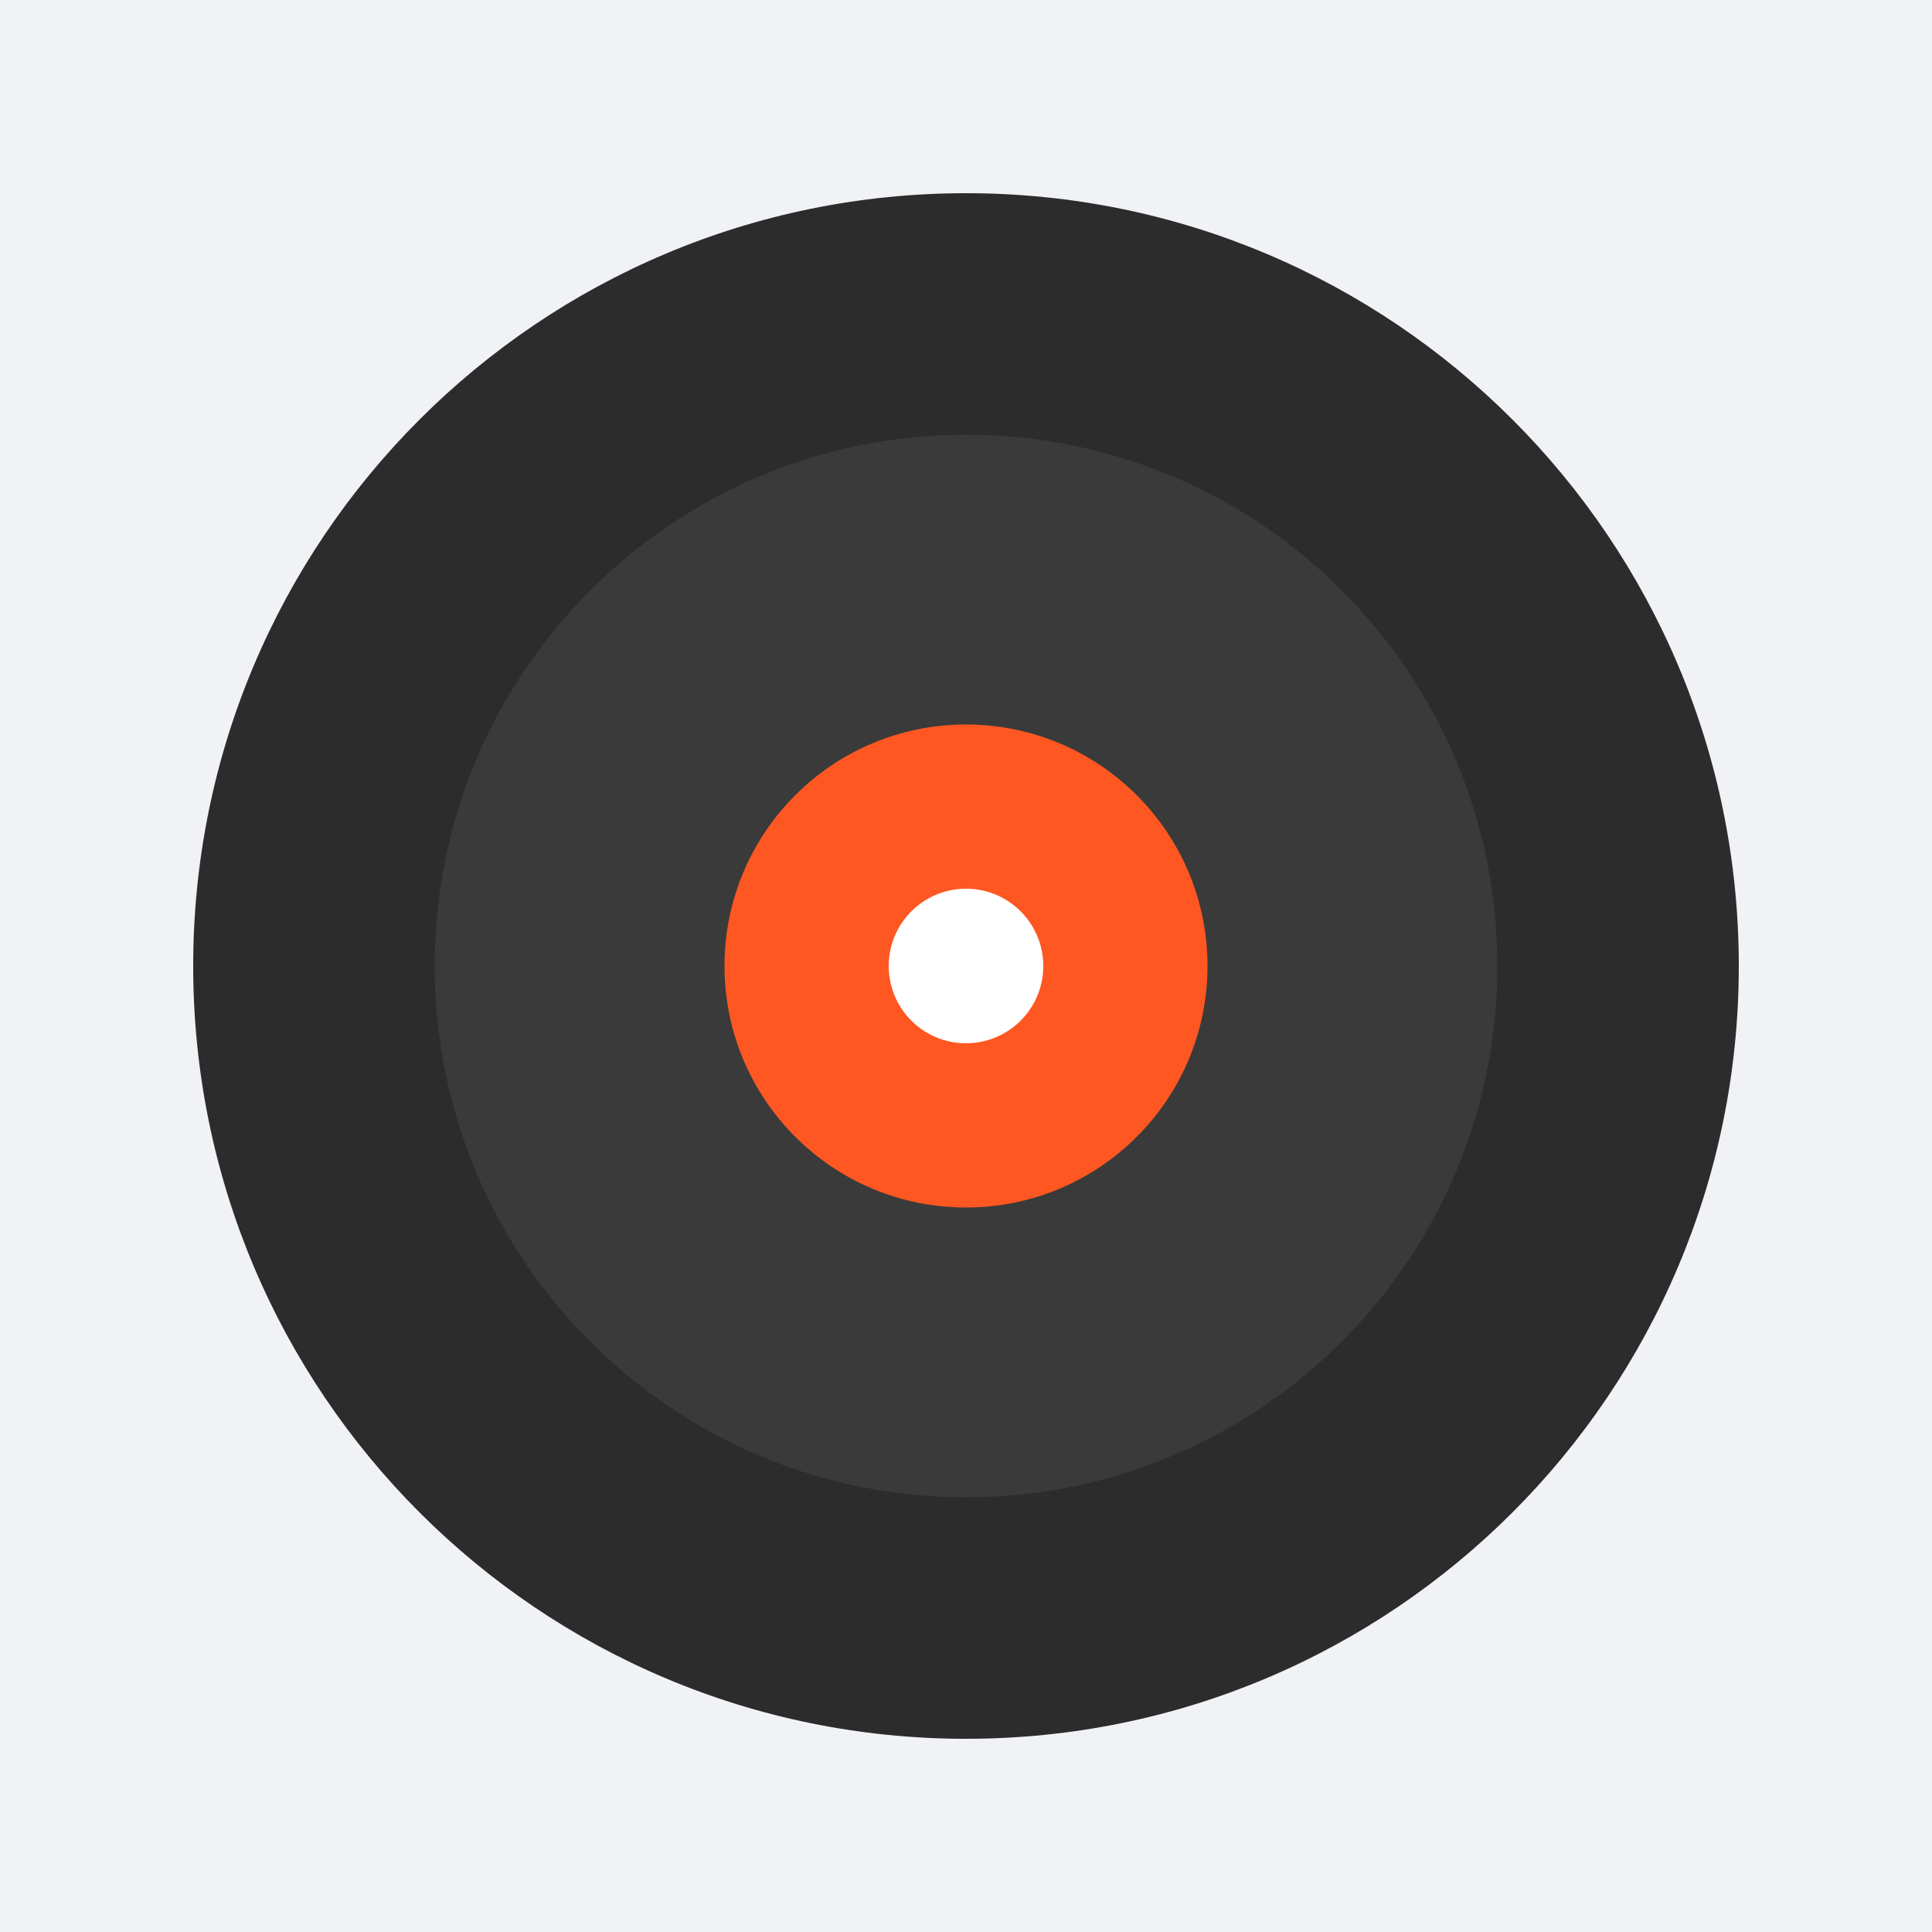
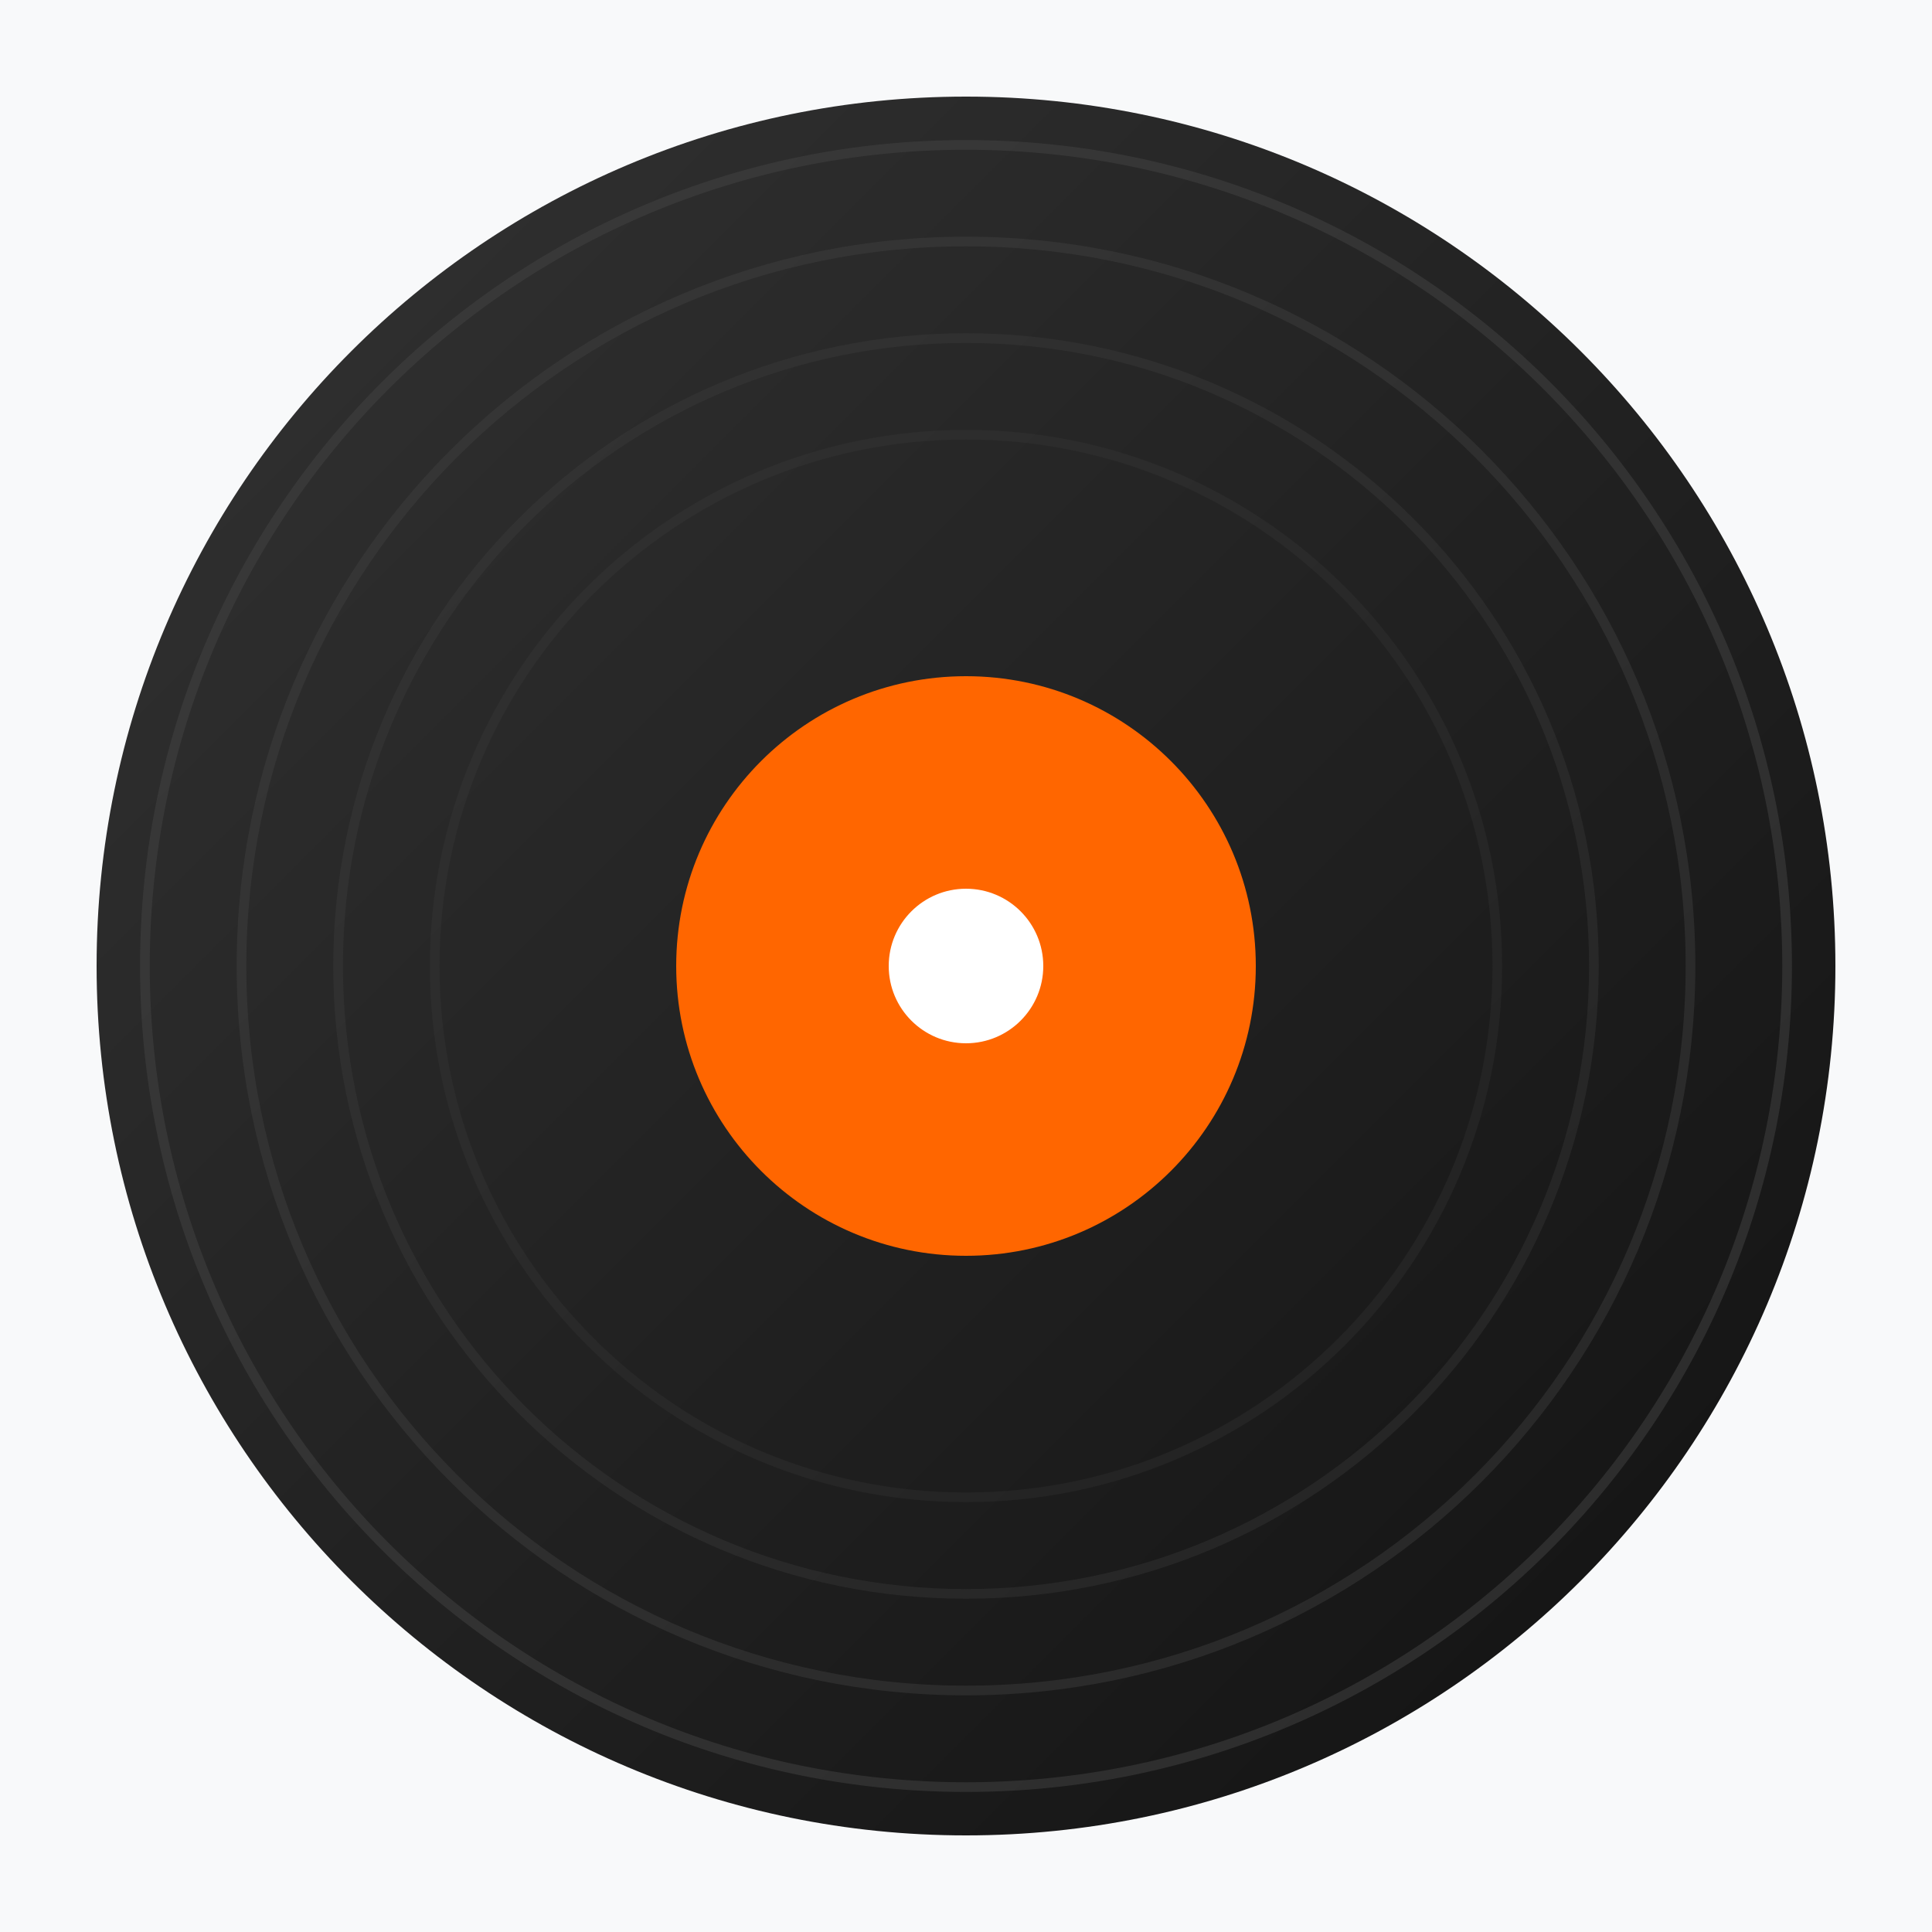
<svg xmlns="http://www.w3.org/2000/svg" viewBox="0 0 200 200">
-   <rect width="200" height="200" fill="#f0f2f5" />
-   <circle cx="100" cy="100" r="80" fill="#2c2c2c" />
-   <circle cx="100" cy="100" r="55" fill="#3a3a3a" />
-   <circle cx="100" cy="100" r="25" fill="#FF5722" />
-   <circle cx="100" cy="100" r="8" fill="#ffffff" />
+   <defs>
+     <linearGradient id="albumGrad" x1="0%" y1="0%" x2="100%" y2="100%">
+       <stop offset="0%" style="stop-color:#333;stop-opacity:1" />
+       <stop offset="100%" style="stop-color:#111;stop-opacity:1" />
+     </linearGradient>
+   </defs>
+   <rect width="200" height="200" fill="#f8f9fa" />
+   <circle cx="100" cy="100" r="90" fill="url(#albumGrad)" />
+   <circle cx="100" cy="100" r="85" fill="none" stroke="#444" stroke-width="1" opacity="0.5" />
+   <circle cx="100" cy="100" r="75" fill="none" stroke="#444" stroke-width="1" opacity="0.4" />
+   <circle cx="100" cy="100" r="65" fill="none" stroke="#444" stroke-width="1" opacity="0.3" />
+   <circle cx="100" cy="100" r="55" fill="none" stroke="#444" stroke-width="1" opacity="0.2" />
+   <circle cx="100" cy="100" r="30" fill="#FF6600" />
+   <circle cx="100" cy="100" r="8" fill="#fff" />
</svg>
